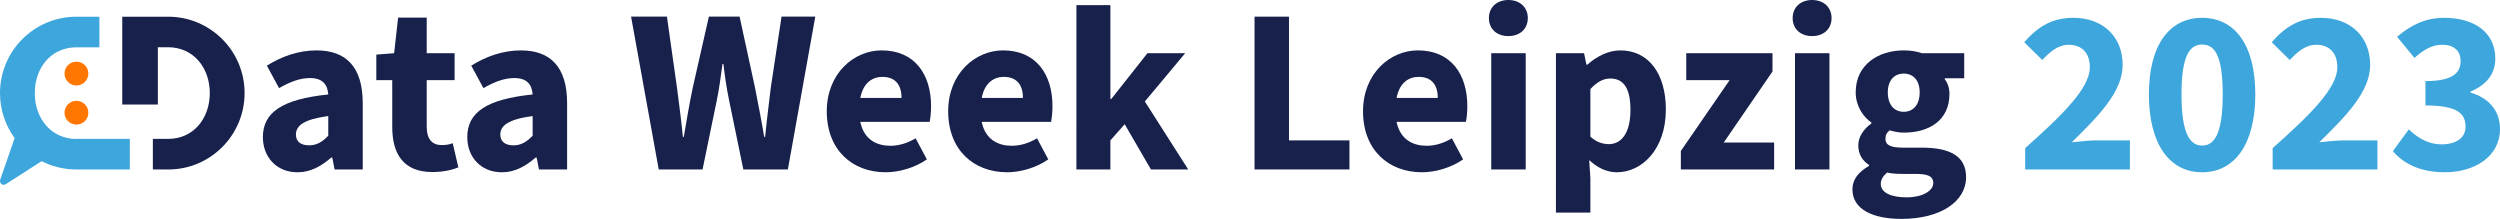
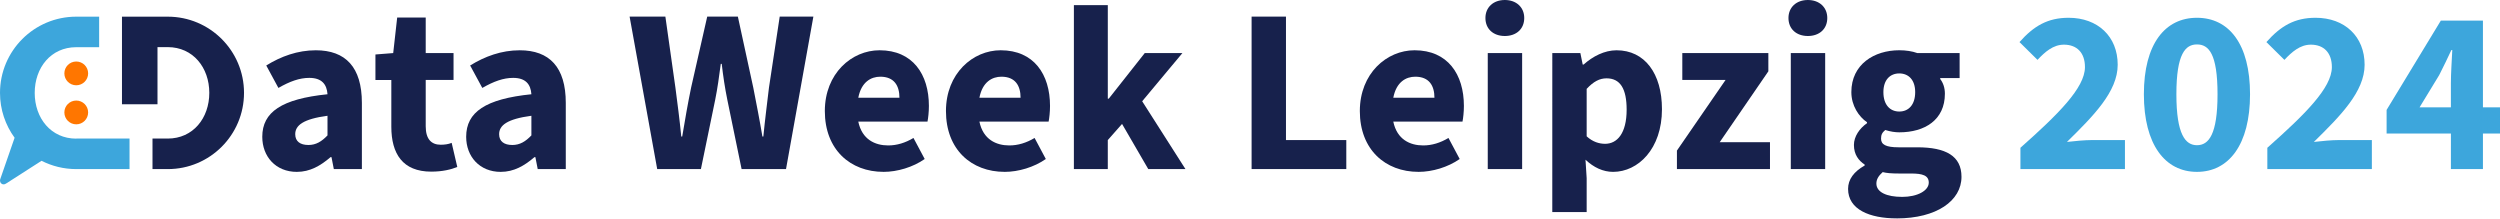
- <svg xmlns="http://www.w3.org/2000/svg" width="188.148mm" height="16.475mm" viewBox="0 0 188.148 16.475" version="1.1" id="svg5" xml:space="preserve">
+ <svg xmlns="http://www.w3.org/2000/svg" width="188.589mm" height="16.475mm" viewBox="0 0 188.589 16.475" version="1.1" id="svg5" xml:space="preserve">
  <defs id="defs2">
	
	
	
	
	
</defs>
  <g id="layer1" transform="translate(-34.53206,-100.4121)">
    <g aria-label="Data Week Leipzig 2023" id="text236" style="font-weight:bold;font-size:17.639px;line-height:1.25;font-family:'Source Sans 3';-inkscape-font-specification:'Source Sans 3 Bold';fill:#17214c;fill-opacity:1;stroke-width:0.265">
      <path d="m 56.927,113.377 c 0.988,0 1.782,-0.459 2.54,-1.111 h 0.071 l 0.176,0.9 h 2.117 v -4.992 c 0,-2.699 -1.235,-3.969 -3.475,-3.969 -1.376,0 -2.628,0.459 -3.739,1.147 l 0.917,1.693 c 0.864,-0.494 1.588,-0.758 2.328,-0.758 0.935,0 1.323,0.476 1.376,1.235 -3.457,0.353 -4.921,1.341 -4.921,3.21 0,1.482 1.005,2.646 2.611,2.646 z m 0.864,-2.028 c -0.6,0 -0.988,-0.265 -0.988,-0.811 0,-0.67 0.6,-1.147 2.434,-1.393 v 1.482 c -0.441,0.459 -0.864,0.723 -1.446,0.723 z" id="path673" style="fill:#17214c;fill-opacity:1" />
      <path d="m 67.069,113.359 c 0.829,0 1.499,-0.159 1.958,-0.353 l -0.423,-1.817 c -0.247,0.106 -0.547,0.141 -0.829,0.141 -0.688,0 -1.129,-0.406 -1.129,-1.393 v -3.493 h 2.099 v -2.028 H 66.646 V 101.735 h -2.152 l -0.3,2.681 -1.341,0.106 v 1.923 h 1.199 v 3.528 c 0,2.028 0.847,3.387 3.016,3.387 z" id="path675" style="fill:#17214c;fill-opacity:1" />
      <path d="m 72.308,113.377 c 0.988,0 1.782,-0.459 2.54,-1.111 h 0.071 l 0.176,0.9 h 2.117 v -4.992 c 0,-2.699 -1.235,-3.969 -3.475,-3.969 -1.376,0 -2.628,0.459 -3.739,1.147 l 0.917,1.693 c 0.864,-0.494 1.588,-0.758 2.328,-0.758 0.935,0 1.323,0.476 1.376,1.235 -3.457,0.353 -4.921,1.341 -4.921,3.21 0,1.482 1.005,2.646 2.611,2.646 z m 0.864,-2.028 c -0.6,0 -0.988,-0.265 -0.988,-0.811 0,-0.67 0.6,-1.147 2.434,-1.393 v 1.482 c -0.441,0.459 -0.864,0.723 -1.446,0.723 z" id="path677" style="fill:#17214c;fill-opacity:1" />
      <path d="m 84.108,113.165 h 3.298 l 1.076,-5.221 c 0.176,-0.864 0.3,-1.782 0.423,-2.716 h 0.071 c 0.106,0.935 0.247,1.852 0.423,2.716 l 1.076,5.221 h 3.351 l 2.064,-11.501 h -2.54 l -0.811,5.362 c -0.141,1.199 -0.3,2.417 -0.423,3.687 h -0.071 c -0.212,-1.27 -0.459,-2.505 -0.688,-3.687 l -1.164,-5.362 h -2.311 l -1.217,5.362 c -0.247,1.199 -0.459,2.417 -0.67,3.687 h -0.071 c -0.123,-1.27 -0.282,-2.469 -0.441,-3.687 l -0.758,-5.362 h -2.699 z" id="path679" style="fill:#17214c;fill-opacity:1" />
      <path d="m 100.936,106.198 c 1.041,0 1.446,0.67 1.446,1.587 h -3.104 c 0.229,-1.199 0.97,-1.587 1.658,-1.587 z m 0.247,7.179 c 1.041,0 2.223,-0.353 3.104,-0.97 l -0.847,-1.588 c -0.617,0.37 -1.252,0.564 -1.905,0.564 -0.988,0 -1.976,-0.441 -2.258,-1.799 h 5.221 c 0.053,-0.265 0.106,-0.723 0.106,-1.182 0,-2.381 -1.217,-4.198 -3.722,-4.198 -2.099,0 -4.128,1.746 -4.128,4.586 0,2.91 1.923,4.586 4.427,4.586 z" id="path681" style="fill:#17214c;fill-opacity:1" />
      <path d="m 110.073,106.198 c 1.041,0 1.446,0.67 1.446,1.587 h -3.104 c 0.229,-1.199 0.97,-1.587 1.658,-1.587 z m 0.247,7.179 c 1.041,0 2.223,-0.353 3.104,-0.97 l -0.847,-1.588 c -0.617,0.37 -1.252,0.564 -1.905,0.564 -0.988,0 -1.976,-0.441 -2.258,-1.799 h 5.221 c 0.053,-0.265 0.106,-0.723 0.106,-1.182 0,-2.381 -1.217,-4.198 -3.722,-4.198 -2.099,0 -4.128,1.746 -4.128,4.586 0,2.91 1.923,4.586 4.427,4.586 z" id="path683" style="fill:#17214c;fill-opacity:1" />
      <path d="m 115.541,113.165 h 2.558 v -2.187 l 1.076,-1.217 1.976,3.404 h 2.805 l -3.263,-5.115 3.034,-3.634 h -2.84 l -2.716,3.44 h -0.071 v -7.056 h -2.558 z" id="path685" style="fill:#17214c;fill-opacity:1" />
      <path d="m 128.947,113.165 h 7.144 v -2.187 h -4.551 v -9.313 h -2.593 z" id="path687" style="fill:#17214c;fill-opacity:1" />
      <path d="m 141.294,106.198 c 1.041,0 1.446,0.67 1.446,1.587 h -3.104 c 0.229,-1.199 0.97,-1.587 1.658,-1.587 z m 0.247,7.179 c 1.041,0 2.223,-0.353 3.104,-0.97 l -0.847,-1.588 c -0.617,0.37 -1.252,0.564 -1.905,0.564 -0.988,0 -1.976,-0.441 -2.258,-1.799 h 5.221 c 0.053,-0.265 0.106,-0.723 0.106,-1.182 0,-2.381 -1.217,-4.198 -3.722,-4.198 -2.099,0 -4.128,1.746 -4.128,4.586 0,2.91 1.923,4.586 4.427,4.586 z" id="path689" style="fill:#17214c;fill-opacity:1" />
      <path d="m 146.762,113.165 h 2.593 v -8.749 h -2.593 z m 1.288,-10.037 c 0.864,0 1.464,-0.529 1.464,-1.358 0,-0.811 -0.6,-1.358 -1.464,-1.358 -0.864,0 -1.464,0.547 -1.464,1.358 0,0.829 0.6,1.358 1.464,1.358 z" id="path691" style="fill:#17214c;fill-opacity:1" />
      <path d="m 151.63,116.411 h 2.593 v -2.558 l -0.088,-1.393 c 0.617,0.582 1.323,0.917 2.081,0.917 1.887,0 3.687,-1.729 3.687,-4.727 0,-2.699 -1.305,-4.445 -3.422,-4.445 -0.917,0 -1.799,0.459 -2.487,1.076 h -0.07 l -0.176,-0.864 h -2.117 z m 3.986,-5.151 c -0.441,0 -0.935,-0.141 -1.393,-0.564 v -3.581 c 0.512,-0.547 0.97,-0.794 1.499,-0.794 1.041,0 1.517,0.794 1.517,2.364 0,1.799 -0.723,2.575 -1.623,2.575 z" id="path693" style="fill:#17214c;fill-opacity:1" />
      <path d="m 161.032,113.165 h 7.02 v -2.028 h -3.792 l 3.669,-5.345 v -1.376 h -6.491 v 2.028 h 3.263 l -3.669,5.327 z" id="path695" style="fill:#17214c;fill-opacity:1" />
      <path d="m 169.622,113.165 h 2.593 v -8.749 h -2.593 z m 1.288,-10.037 c 0.864,0 1.464,-0.529 1.464,-1.358 0,-0.811 -0.6,-1.358 -1.464,-1.358 -0.864,0 -1.464,0.547 -1.464,1.358 0,0.829 0.6,1.358 1.464,1.358 z" id="path697" style="fill:#17214c;fill-opacity:1" />
      <path d="m 177.612,116.887 c 2.999,0 4.886,-1.323 4.886,-3.14 0,-1.57 -1.182,-2.223 -3.334,-2.223 h -1.411 c -0.97,0 -1.323,-0.212 -1.323,-0.653 0,-0.3 0.088,-0.459 0.318,-0.653 0.388,0.123 0.741,0.176 1.058,0.176 1.923,0 3.44,-0.935 3.44,-2.91 0,-0.441 -0.123,-0.811 -0.353,-1.111 v -0.071 h 1.464 v -1.887 h -3.193 c -0.388,-0.141 -0.864,-0.212 -1.358,-0.212 -1.887,0 -3.616,1.058 -3.616,3.157 0,1.023 0.564,1.852 1.182,2.275 v 0.07 c -0.564,0.388 -0.988,1.005 -0.988,1.64 0,0.723 0.353,1.182 0.811,1.482 v 0.071 c -0.811,0.459 -1.252,1.041 -1.252,1.764 0,1.552 1.623,2.223 3.669,2.223 z m 0.194,-8.061 c -0.688,0 -1.199,-0.494 -1.199,-1.464 0,-0.935 0.512,-1.411 1.199,-1.411 0.688,0 1.199,0.476 1.199,1.411 0,0.97 -0.512,1.464 -1.199,1.464 z m 0.212,6.438 c -1.164,0 -1.94,-0.353 -1.94,-1.005 0,-0.318 0.159,-0.582 0.476,-0.864 0.282,0.071 0.635,0.106 1.235,0.106 h 0.9 c 0.864,0 1.341,0.141 1.341,0.688 0,0.6 -0.847,1.076 -2.011,1.076 z" id="path699" style="fill:#17214c;fill-opacity:1" />
    </g>
    <g id="g530" transform="matrix(0.2092384,0,0,0.2092384,29.79025,71.22018)" style="opacity:1;stroke-width:4.779">
      <circle class="st0" cx="50.152" cy="165.977" r="4.286" id="circle405" style="stroke-width:1.265" />
      <circle class="st0" cx="50.152" cy="180.052" r="4.286" id="circle407" style="stroke-width:1.265" />
      <path class="st1" d="m 50.152,189.498 c -9.102,0 -14.975,-7.382 -14.975,-16.484 0,-9.102 5.847,-16.484 14.975,-16.484 h 8.255 v -11.007 h -8.255 c -15.187,0 -27.49,12.303 -27.49,27.49 0,6.032 1.958,11.615 5.265,16.166 l -5.212,15.028 c 0,0 0,0.026 0,0.026 -0.026,0.132 -0.053,0.238 -0.053,0.37 0,0.767 0.529,1.376 1.296,1.376 0.344,0 0.529,-0.053 0.979,-0.344 0,0 0,0 0,0 l 12.7,-8.149 c 3.757,1.905 7.99,2.99 12.488,2.99 H 69.361 V 189.472 H 50.152 Z" id="path409" style="stroke-width:1.265" />
      <path class="st2" d="m 83.146,145.524 h -16.51 v 31.591 h 12.806 v -20.611 h 3.704 c 9.102,0 14.975,7.382 14.975,16.484 0,9.102 -5.847,16.484 -14.975,16.484 h -5.503 v 11.007 h 5.503 c 15.187,0 27.49,-12.303 27.49,-27.49 0,-15.161 -12.303,-27.464 -27.49,-27.464 z" id="path411" style="stroke-width:1.265" />
    </g>
  </g>
  <g id="layer2" style="display:inline" transform="translate(-34.53206,-100.4121)">
-     <g aria-label="2023" id="text1267" style="font-weight:bold;font-size:17.639px;line-height:1.25;font-family:'Source Sans 3';-inkscape-font-specification:'Source Sans 3 Bold';fill:#3da6dc;fill-opacity:1;stroke-width:0.265">
-       <path d="m 186.944,113.165 h 7.885 v -2.187 h -2.505 c -0.512,0 -1.288,0.071 -1.87,0.141 1.993,-1.958 3.828,-3.792 3.828,-5.821 0,-2.134 -1.499,-3.545 -3.704,-3.545 -1.57,0 -2.628,0.617 -3.704,1.834 l 1.358,1.341 c 0.564,-0.6 1.182,-1.147 1.993,-1.147 0.97,0 1.587,0.6 1.587,1.693 0,1.57 -2.046,3.581 -4.868,6.085 z" id="path1276" style="fill:#3da6dc;fill-opacity:1" />
-       <path d="m 200.261,113.377 c 2.399,0 4.004,-2.046 4.004,-5.856 0,-3.81 -1.605,-5.768 -4.004,-5.768 -2.399,0 -4.004,1.958 -4.004,5.768 0,3.81 1.605,5.856 4.004,5.856 z m 0,-2.011 c -0.864,0 -1.552,-0.794 -1.552,-3.845 0,-3.069 0.688,-3.757 1.552,-3.757 0.882,0 1.552,0.688 1.552,3.757 0,3.052 -0.67,3.845 -1.552,3.845 z" id="path1278" style="fill:#3da6dc;fill-opacity:1" />
-       <path d="m 205.57,113.165 h 7.885 v -2.187 h -2.505 c -0.512,0 -1.288,0.071 -1.87,0.141 1.993,-1.958 3.828,-3.792 3.828,-5.821 0,-2.134 -1.499,-3.545 -3.704,-3.545 -1.57,0 -2.628,0.617 -3.704,1.834 l 1.358,1.341 c 0.564,-0.6 1.182,-1.147 1.993,-1.147 0.97,0 1.587,0.6 1.587,1.693 0,1.57 -2.046,3.581 -4.868,6.085 z" id="path1280" style="fill:#3da6dc;fill-opacity:1" />
-       <path d="m 218.517,113.377 c 2.258,0 4.163,-1.182 4.163,-3.263 0,-1.446 -0.935,-2.364 -2.223,-2.734 v -0.071 c 1.199,-0.512 1.87,-1.323 1.87,-2.487 0,-1.958 -1.552,-3.069 -3.863,-3.069 -1.376,0 -2.505,0.547 -3.528,1.429 l 1.305,1.587 c 0.706,-0.617 1.305,-0.988 2.099,-0.988 0.882,0 1.376,0.459 1.376,1.235 0,0.9 -0.635,1.499 -2.646,1.499 v 1.834 c 2.434,0 3.016,0.617 3.016,1.605 0,0.847 -0.723,1.323 -1.817,1.323 -0.953,0 -1.782,-0.476 -2.452,-1.129 l -1.199,1.64 c 0.811,0.953 2.081,1.587 3.898,1.587 z" id="path1282" style="fill:#3da6dc;fill-opacity:1" />
+     <g aria-label="2024" id="text1274" style="font-weight:bold;font-size:17.639px;line-height:1.25;font-family:'Source Sans 3';-inkscape-font-specification:'Source Sans 3 Bold';display:inline;fill:#3da6dc;stroke-width:0.265">
+       <path d="m 186.944,113.165 h 7.885 v -2.187 h -2.505 c -0.512,0 -1.288,0.071 -1.87,0.141 1.993,-1.958 3.828,-3.792 3.828,-5.821 0,-2.134 -1.499,-3.545 -3.704,-3.545 -1.57,0 -2.628,0.617 -3.704,1.834 l 1.358,1.341 c 0.564,-0.6 1.182,-1.147 1.993,-1.147 0.97,0 1.587,0.6 1.587,1.693 0,1.57 -2.046,3.581 -4.868,6.085 z" id="path423" />
+       <path d="m 200.261,113.377 c 2.399,0 4.004,-2.046 4.004,-5.856 0,-3.81 -1.605,-5.768 -4.004,-5.768 -2.399,0 -4.004,1.958 -4.004,5.768 0,3.81 1.605,5.856 4.004,5.856 z m 0,-2.011 c -0.864,0 -1.552,-0.794 -1.552,-3.845 0,-3.069 0.688,-3.757 1.552,-3.757 0.882,0 1.552,0.688 1.552,3.757 0,3.052 -0.67,3.845 -1.552,3.845 z" id="path425" />
+       <path d="m 205.57,113.165 h 7.885 v -2.187 h -2.505 c -0.512,0 -1.288,0.071 -1.87,0.141 1.993,-1.958 3.828,-3.792 3.828,-5.821 0,-2.134 -1.499,-3.545 -3.704,-3.545 -1.57,0 -2.628,0.617 -3.704,1.834 l 1.358,1.341 c 0.564,-0.6 1.182,-1.147 1.993,-1.147 0.97,0 1.587,0.6 1.587,1.693 0,1.57 -2.046,3.581 -4.868,6.085 z" id="path427" />
+       <path d="m 217.053,108.509 1.482,-2.434 c 0.318,-0.635 0.635,-1.27 0.917,-1.887 h 0.07 c -0.035,0.706 -0.106,1.782 -0.106,2.505 v 1.817 z m 2.364,4.657 h 2.417 v -2.681 h 1.288 v -1.976 h -1.288 v -6.544 h -3.175 l -4.092,6.738 v 1.782 h 4.851 z" id="path429" />
    </g>
-     <text xml:space="preserve" style="font-style:normal;font-variant:normal;font-weight:bold;font-stretch:normal;font-size:17.639px;line-height:1.25;font-family:'Source Sans 3';-inkscape-font-specification:'Source Sans 3 Bold';display:none;fill:#3da6dc;fill-opacity:1;stroke-width:0.265" x="186.291" y="113.165" id="text1274">
-       <tspan id="tspan1272" style="font-style:normal;font-variant:normal;font-weight:bold;font-stretch:normal;font-size:17.639px;font-family:'Source Sans 3';-inkscape-font-specification:'Source Sans 3 Bold';fill:#3da6dc;fill-opacity:1;stroke-width:0.265" x="0" y="0">2023</tspan>
+     <text xml:space="preserve" style="font-style:normal;font-variant:normal;font-weight:bold;font-stretch:normal;font-size:17.639px;line-height:1.25;font-family:'Source Sans 3';-inkscape-font-specification:'Source Sans 3 Bold';display:none;fill:#3da6dc;fill-opacity:1;stroke-width:0.265" x="186.291" y="113.165" id="text421">
+       <tspan id="tspan419" style="font-style:normal;font-variant:normal;font-weight:bold;font-stretch:normal;font-size:17.639px;font-family:'Source Sans 3';-inkscape-font-specification:'Source Sans 3 Bold';fill:#3da6dc;fill-opacity:1;stroke-width:0.265" x="186.291" y="113.165">2024</tspan>
    </text>
  </g>
  <style type="text/css" id="style288">
	.st0{fill:#F05A2A;}
	.st1{fill:#3CA5DB;}
</style>
  <style type="text/css" id="style403">
	.st0{fill:#FF7600;}
	.st1{fill:#3DA6DC;}
	.st2{fill:#17214C;}
	.st3{fill:none;}
</style>
</svg>
